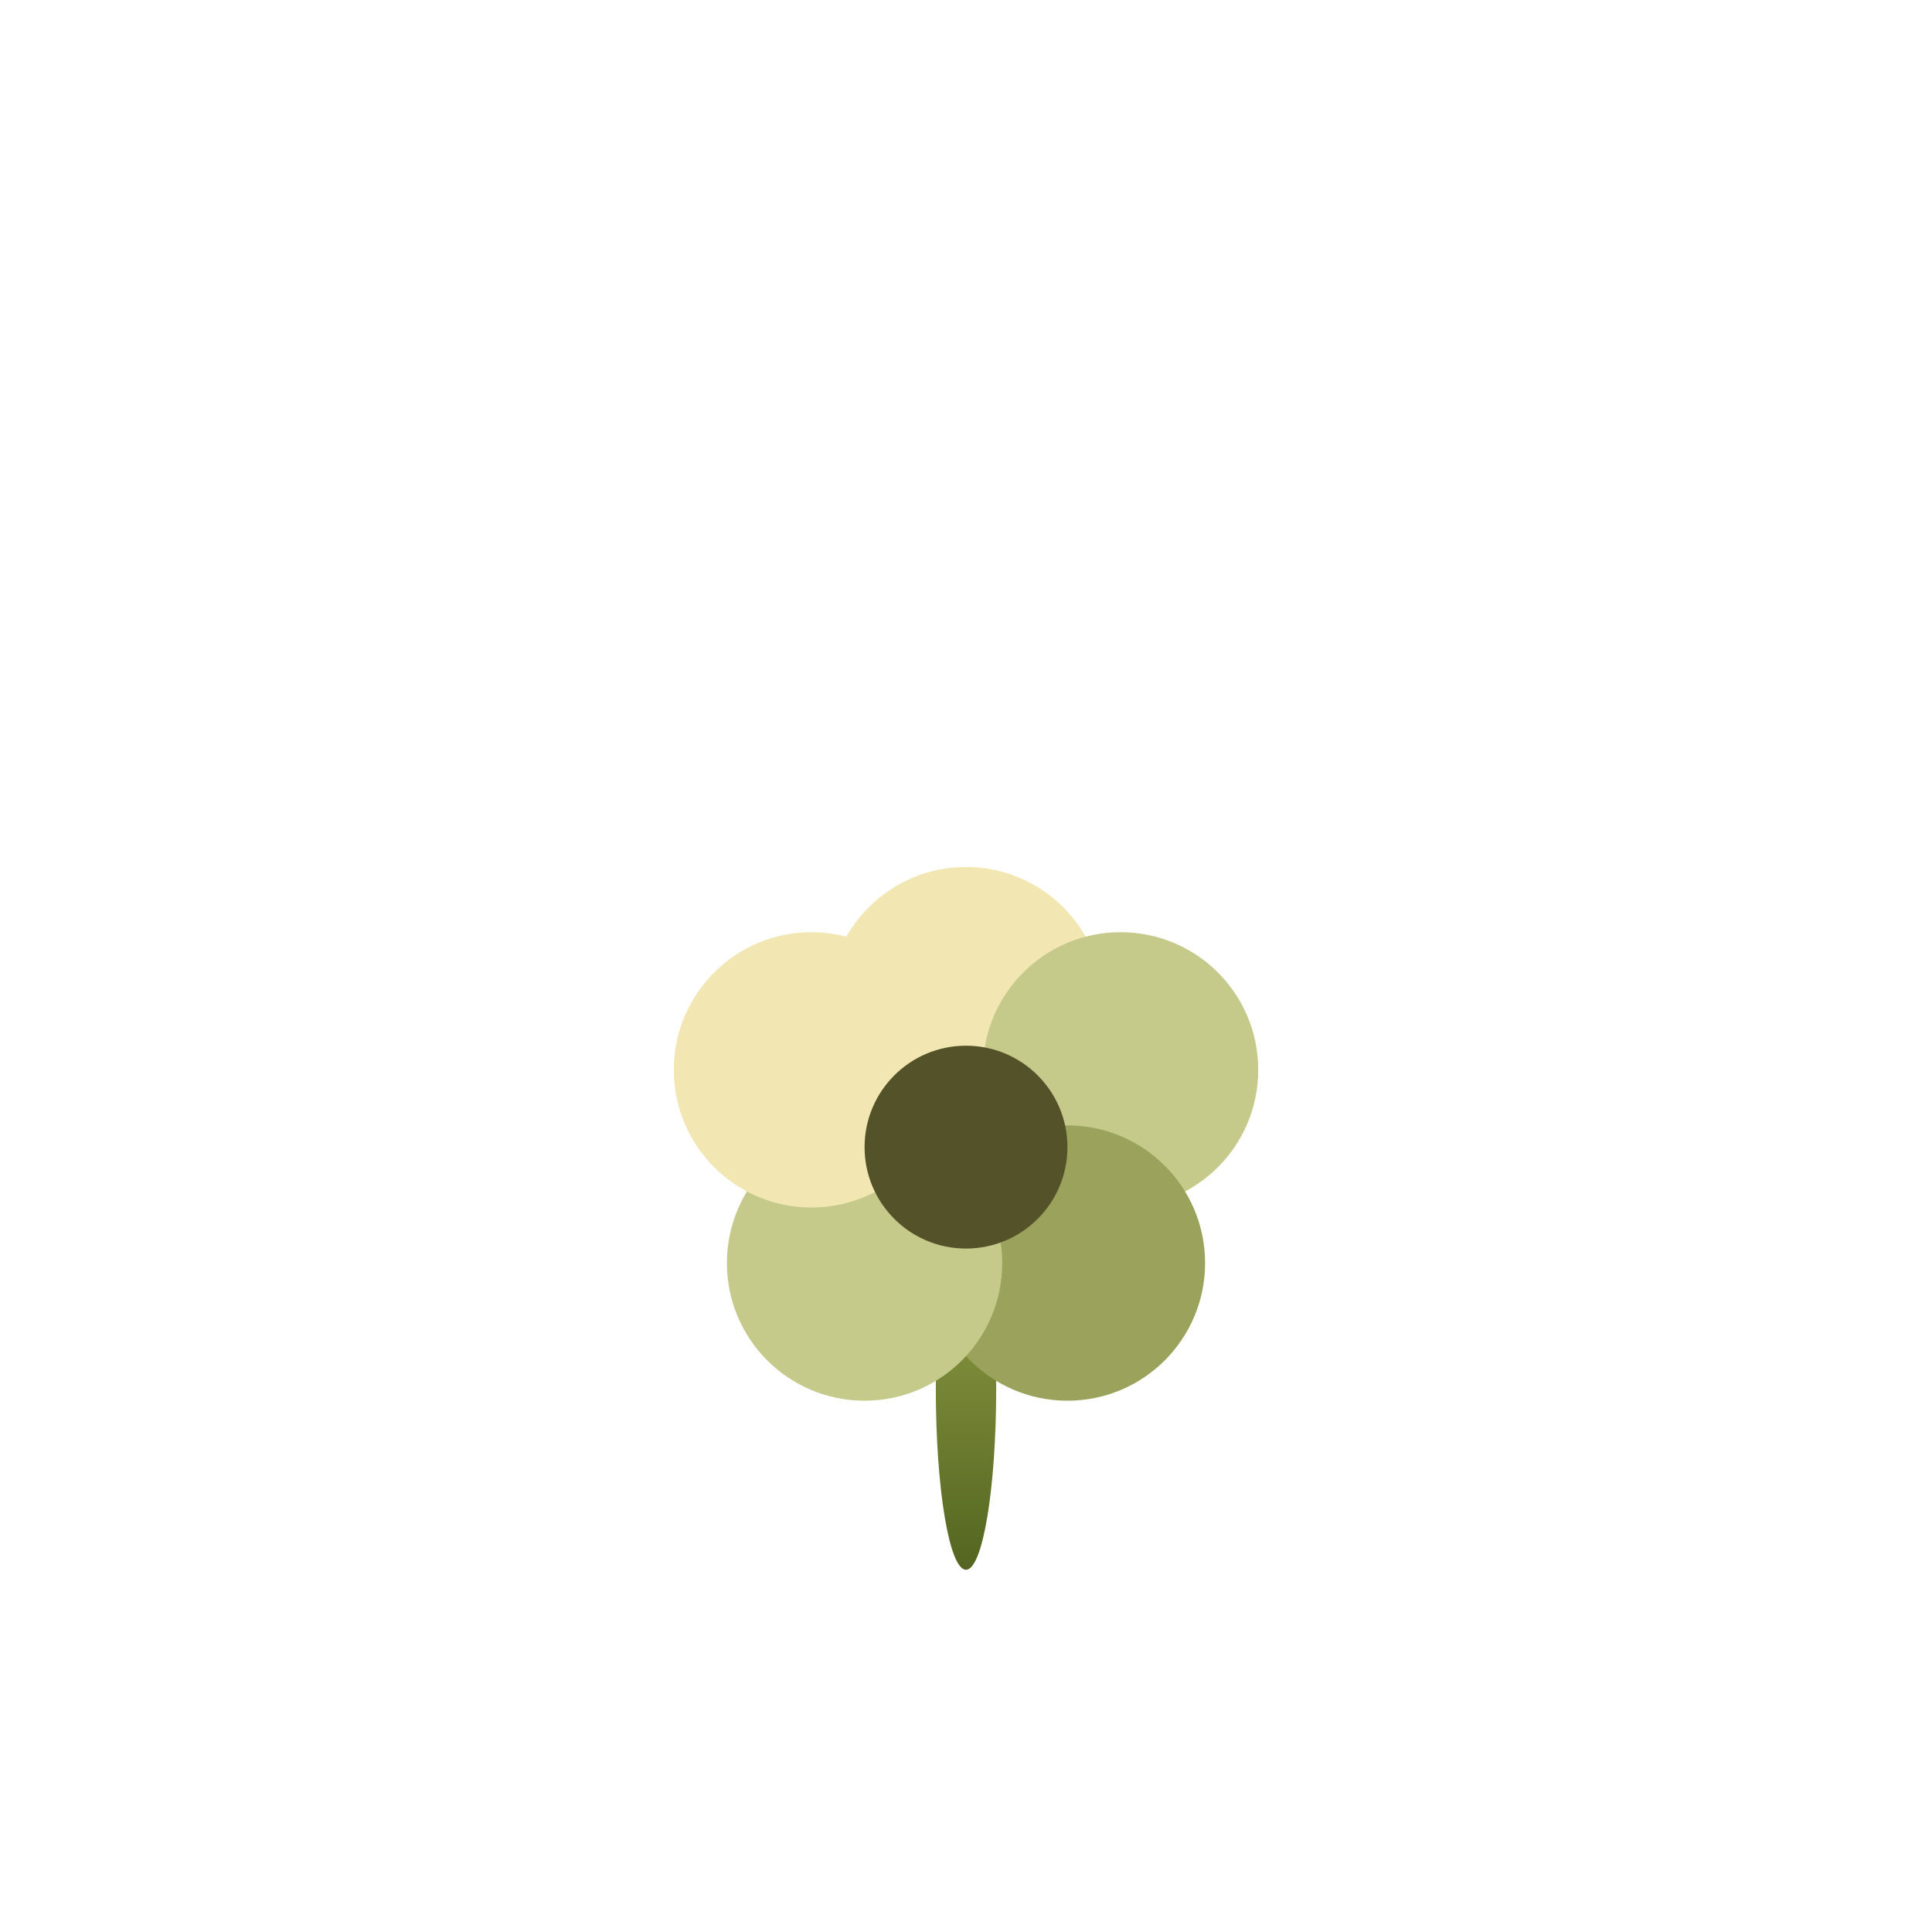
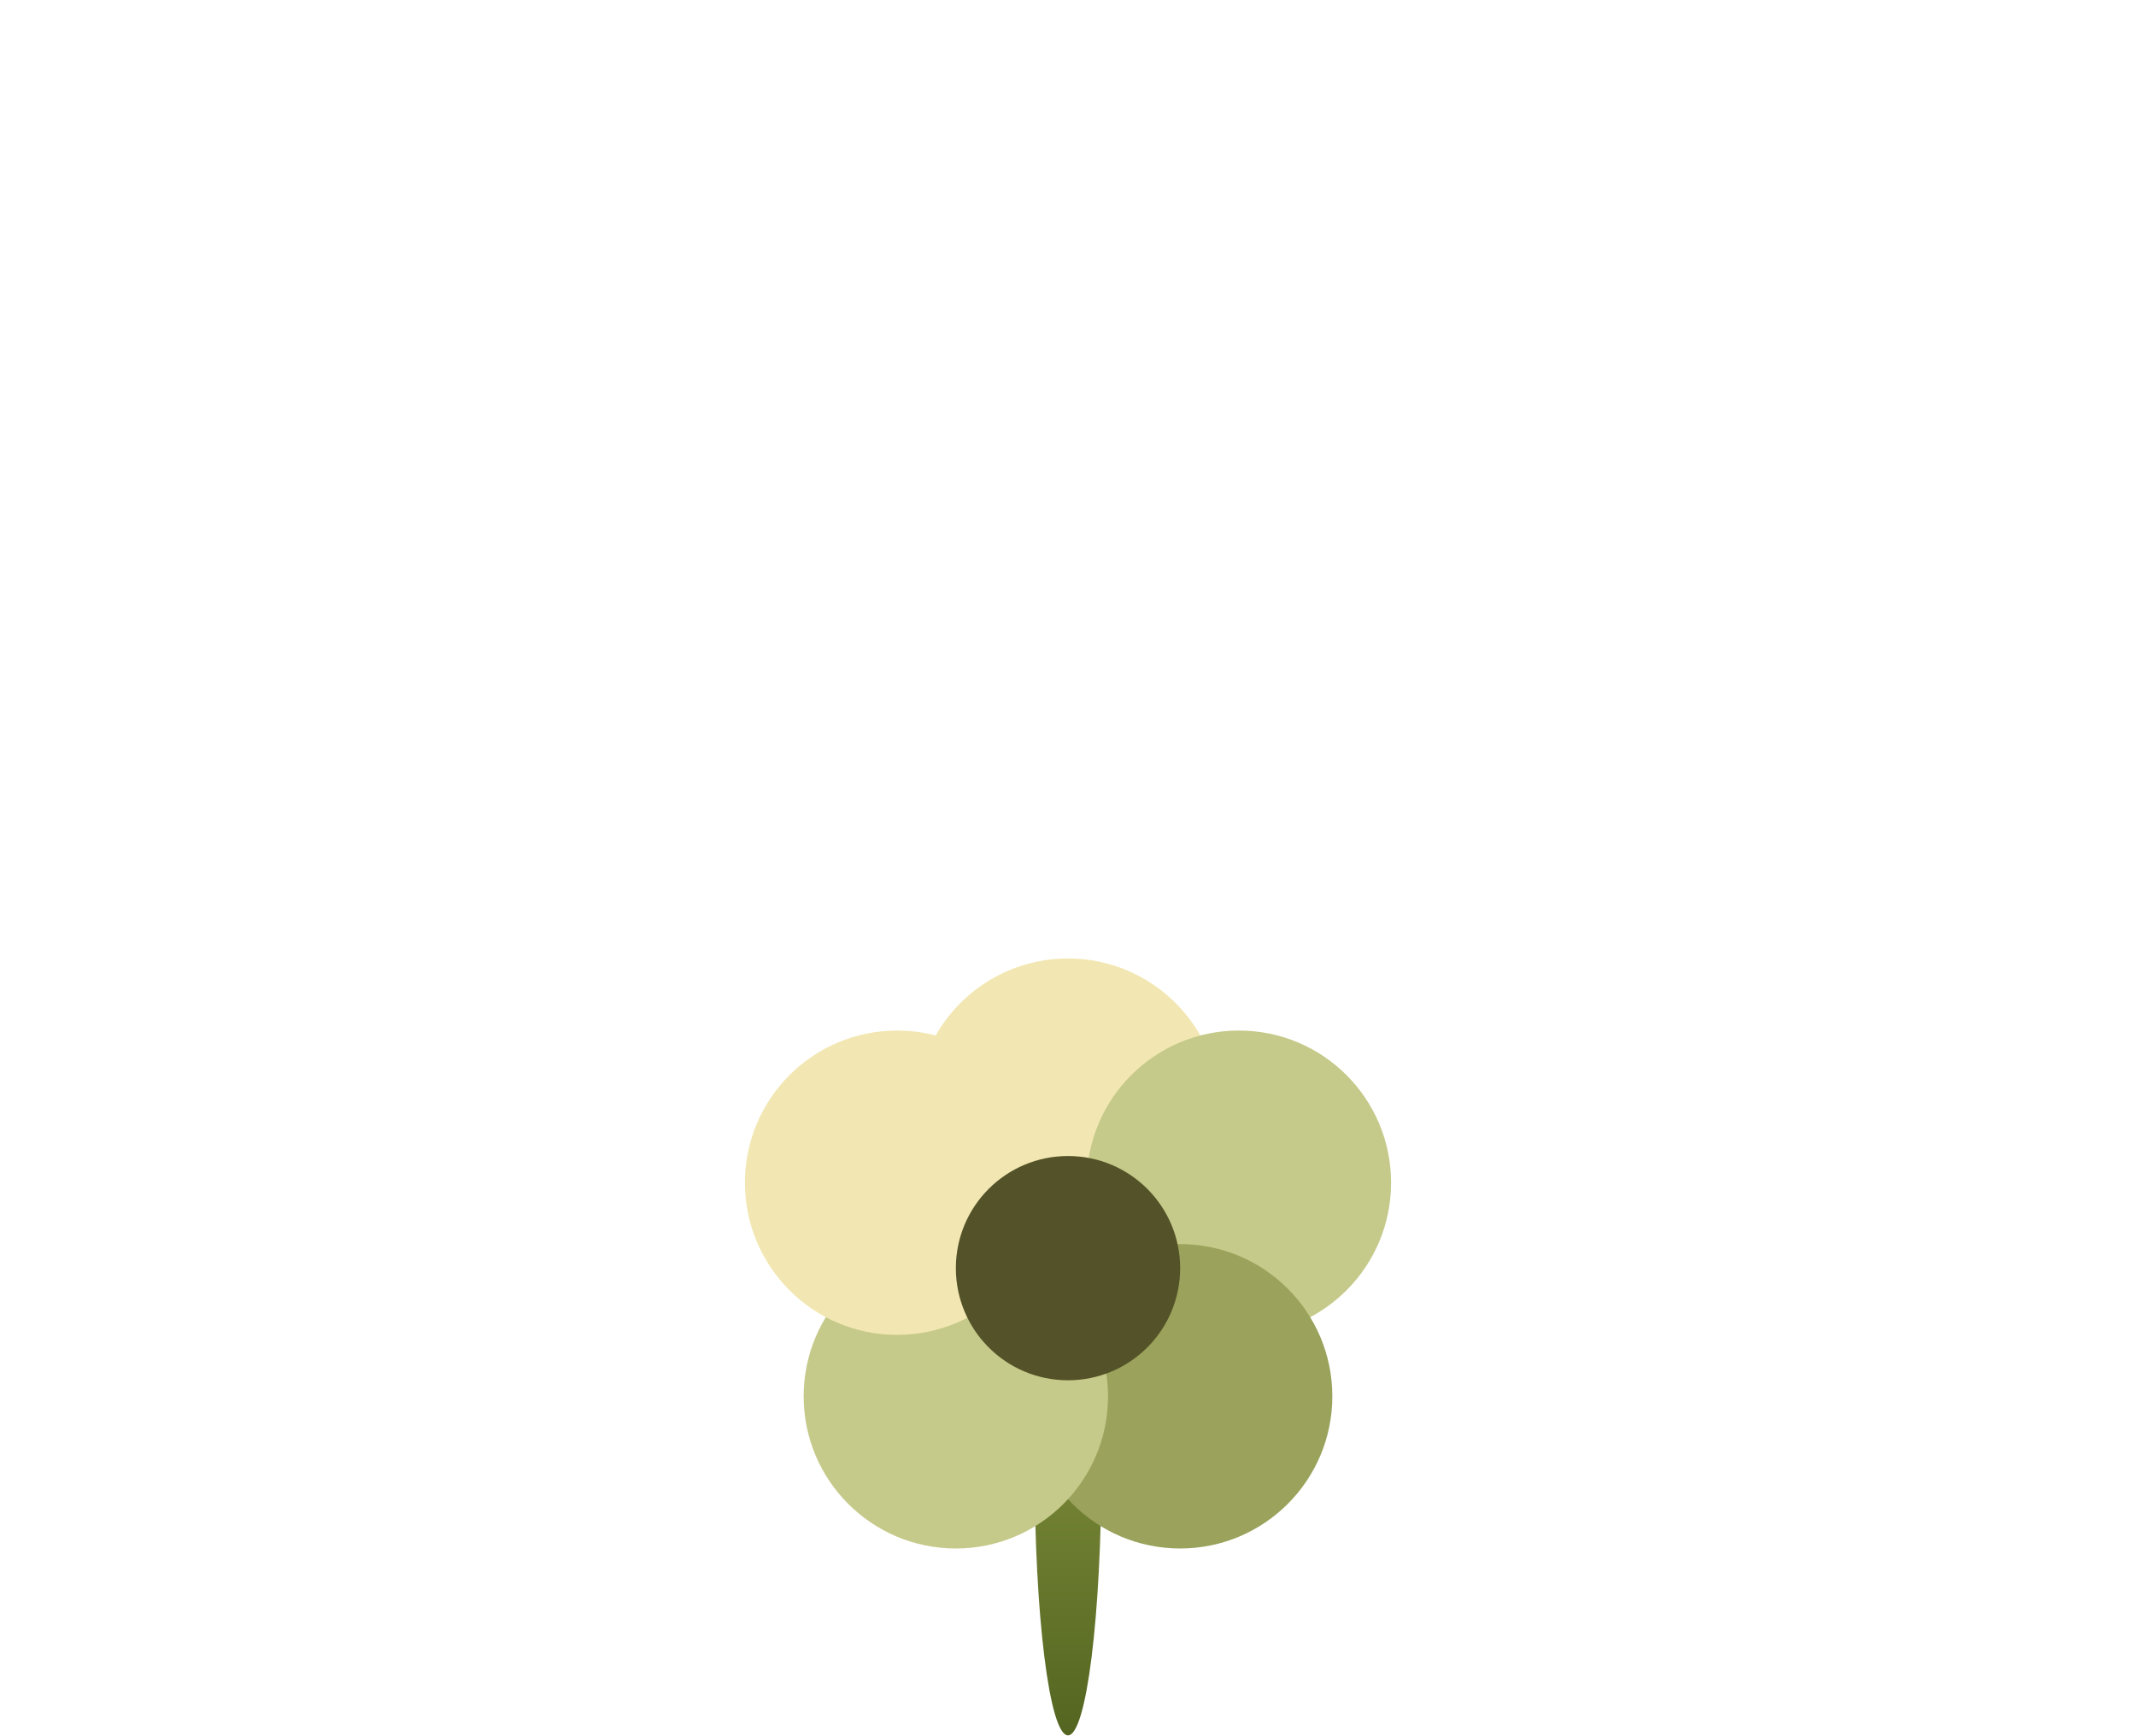
- <svg xmlns="http://www.w3.org/2000/svg" width="64" height="64" viewBox="0 0 64 64">
+ <svg xmlns="http://www.w3.org/2000/svg" width="64" height="52" viewBox="0 0 64 52">
  <defs>
    <linearGradient id="menu-nav-stem" x1="0" y1="0" x2="0" y2="1">
      <stop offset="0%" stop-color="#98a44a" />
      <stop offset="100%" stop-color="#536520" />
    </linearGradient>
  </defs>
-   <rect x="31" y="40" width="2" height="12" rx="999" fill="url(#menu-nav-stem)" />
+   <rect x="31" y="36" width="2" height="16" rx="999" fill="url(#menu-nav-stem)" />
  <g transform="translate(32 38)">
    <circle r="8" fill="transparent" />
    <circle cx="0" cy="-4.72" r="4.56" fill="#f2e7b2" />
    <circle cx="5.12" cy="-2.56" r="4.56" fill="#c5c989" />
    <circle cx="3.36" cy="3.84" r="4.56" fill="#9aa25b" />
    <circle cx="-3.36" cy="3.84" r="4.56" fill="#c5c989" />
    <circle cx="-5.12" cy="-2.56" r="4.56" fill="#f2e7b2" />
    <circle cx="0" cy="0" r="3.36" fill="#545228" />
  </g>
</svg>
